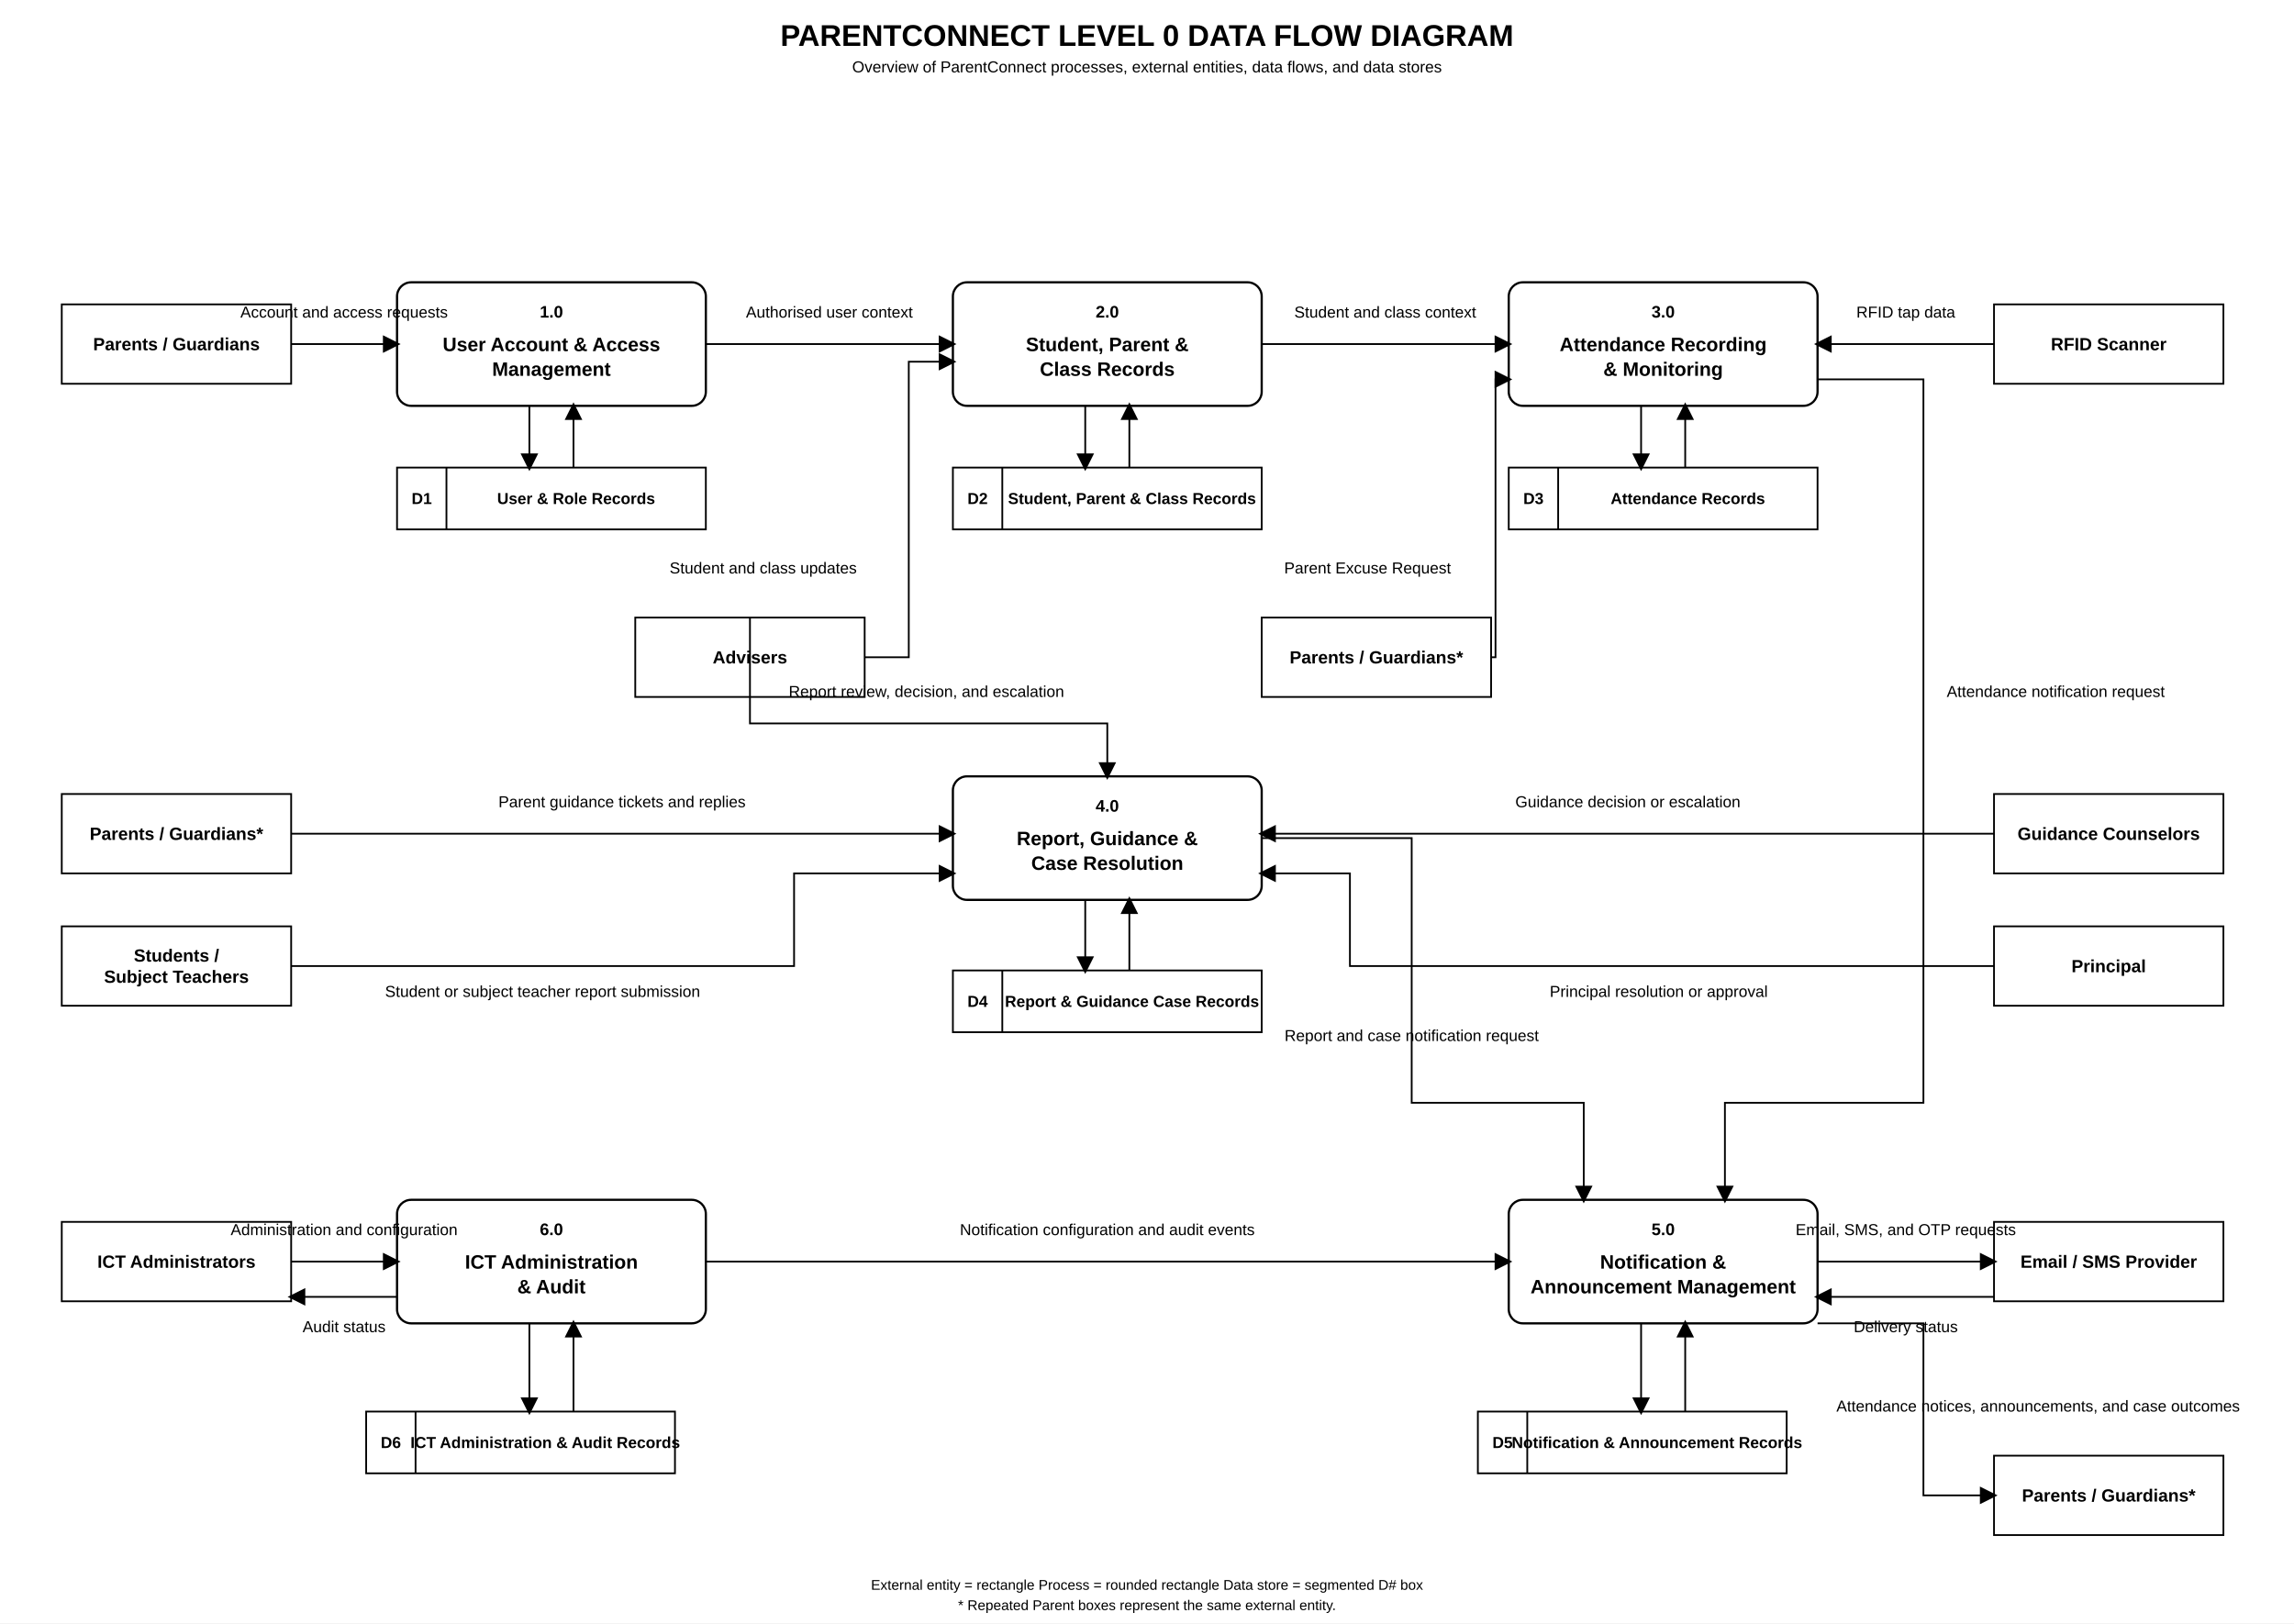
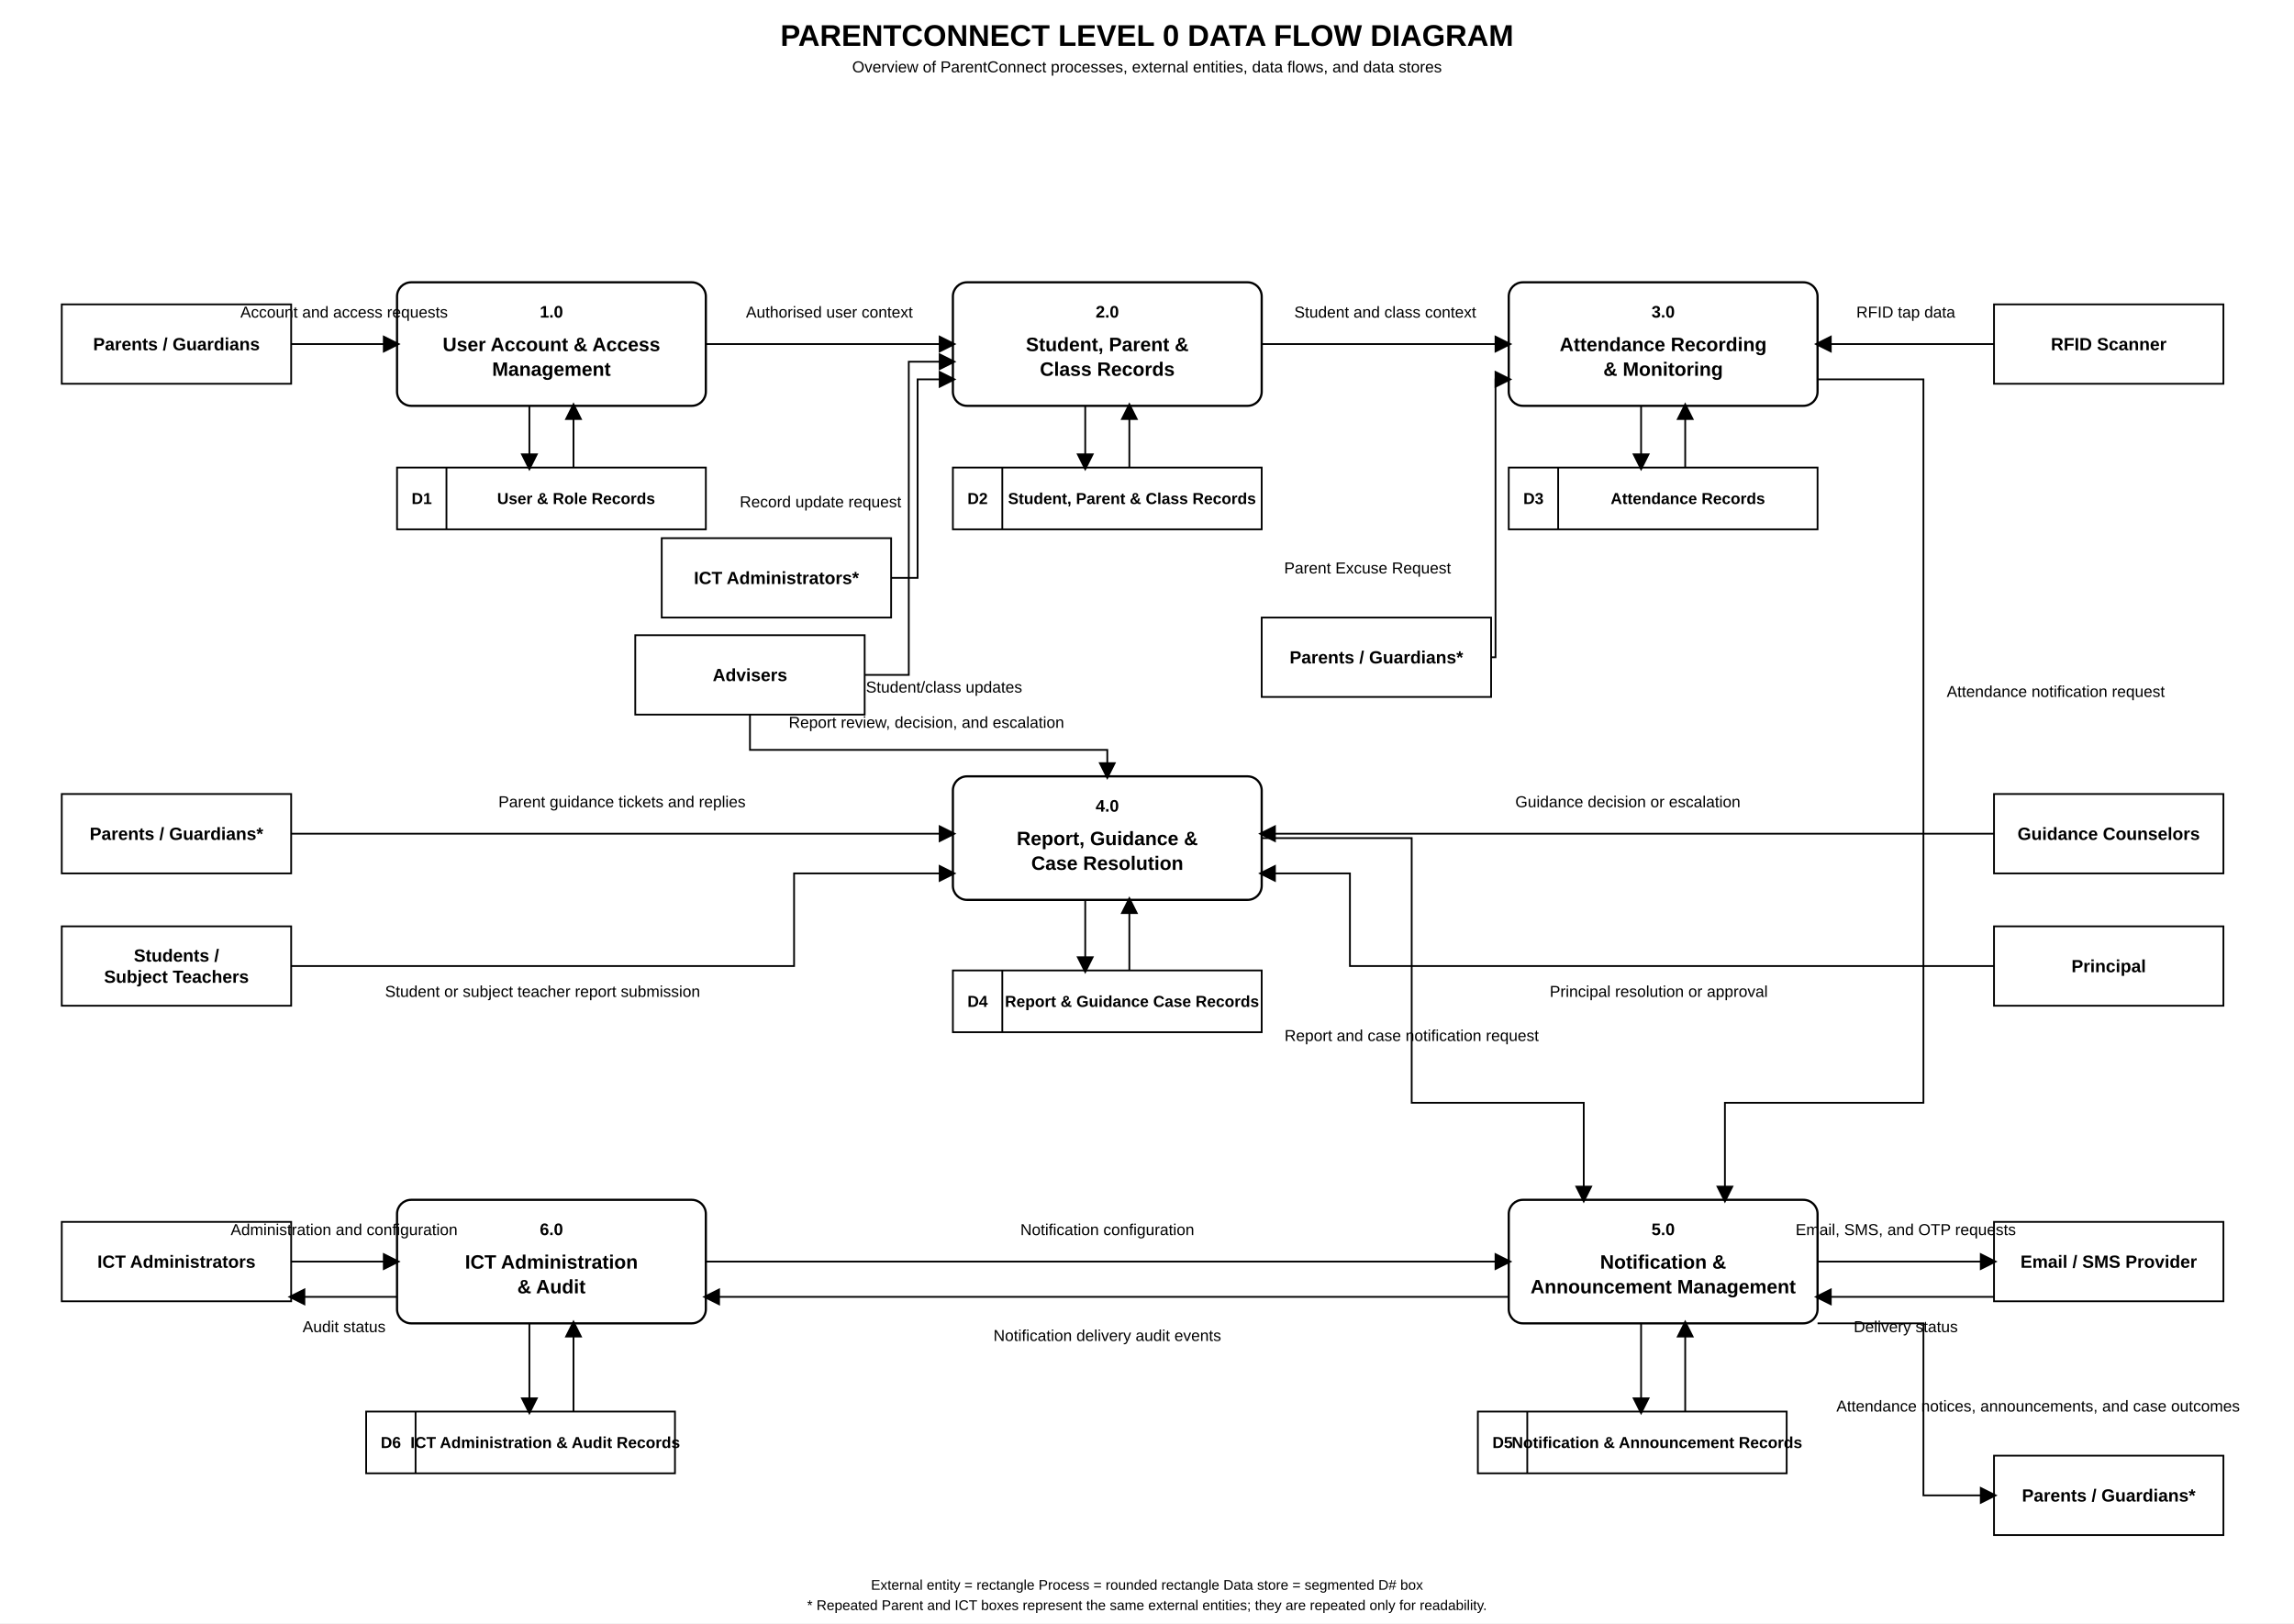
<svg xmlns="http://www.w3.org/2000/svg" width="2600" height="1840" viewBox="0 0 2600 1840">
  <defs>
    <marker id="arrow" markerWidth="10" markerHeight="10" refX="8" refY="5" orient="auto" markerUnits="strokeWidth">
      <path d="M 0 0 L 10 5 L 0 10 z" fill="#000000" />
    </marker>
  </defs>
  <rect width="2600" height="1840" fill="#ffffff" />
  <text x="1300" y="52" text-anchor="middle" font-family="Arial, Helvetica, sans-serif" font-size="34" font-weight="bold" fill="#000000">PARENTCONNECT LEVEL 0 DATA FLOW DIAGRAM</text>
  <text x="1300" y="82" text-anchor="middle" font-family="Arial, Helvetica, sans-serif" font-size="18" font-weight="normal" fill="#000000">Overview of ParentConnect processes, external entities, data flows, and data stores</text>
  <path d="M 330 390 L 450 390" fill="none" stroke="#000000" stroke-width="2" marker-end="url(#arrow)" />
  <path d="M 800 390 L 1080 390" fill="none" stroke="#000000" stroke-width="2" marker-end="url(#arrow)" />
  <path d="M 1430 390 L 1710 390" fill="none" stroke="#000000" stroke-width="2" marker-end="url(#arrow)" />
-   <path d="M 980 745 L 1030 745 L 1030 410 L 1080 410" fill="none" stroke="#000000" stroke-width="2" marker-end="url(#arrow)" />
+   <path d="M 980 765 L 1030 765 L 1030 410 L 1080 410" fill="none" stroke="#000000" stroke-width="2" marker-end="url(#arrow)" />
+   <path d="M 1010 655 L 1040 655 L 1040 430 L 1080 430" fill="none" stroke="#000000" stroke-width="2" marker-end="url(#arrow)" />
  <path d="M 330 945 L 1080 945" fill="none" stroke="#000000" stroke-width="2" marker-end="url(#arrow)" />
  <path d="M 1690 745 L 1695 745 L 1695 430 L 1710 430" fill="none" stroke="#000000" stroke-width="2" marker-end="url(#arrow)" />
  <path d="M 330 1095 L 900 1095 L 900 990 L 1080 990" fill="none" stroke="#000000" stroke-width="2" marker-end="url(#arrow)" />
-   <path d="M 850 700 L 850 820 L 1255 820 L 1255 880" fill="none" stroke="#000000" stroke-width="2" marker-end="url(#arrow)" />
+   <path d="M 850 810 L 850 850 L 1255 850 L 1255 880" fill="none" stroke="#000000" stroke-width="2" marker-end="url(#arrow)" />
  <path d="M 2260 390 L 2060 390" fill="none" stroke="#000000" stroke-width="2" marker-end="url(#arrow)" />
  <path d="M 2060 430 L 2180 430 L 2180 1250 L 1955 1250 L 1955 1360" fill="none" stroke="#000000" stroke-width="2" marker-end="url(#arrow)" />
  <path d="M 2260 945 L 1430 945" fill="none" stroke="#000000" stroke-width="2" marker-end="url(#arrow)" />
  <path d="M 2260 1095 L 1530 1095 L 1530 990 L 1430 990" fill="none" stroke="#000000" stroke-width="2" marker-end="url(#arrow)" />
  <path d="M 1430 950 L 1600 950 L 1600 1250 L 1795 1250 L 1795 1360" fill="none" stroke="#000000" stroke-width="2" marker-end="url(#arrow)" />
  <path d="M 330 1430 L 450 1430" fill="none" stroke="#000000" stroke-width="2" marker-end="url(#arrow)" />
  <path d="M 450 1470 L 330 1470" fill="none" stroke="#000000" stroke-width="2" marker-end="url(#arrow)" />
  <path d="M 800 1430 L 1710 1430" fill="none" stroke="#000000" stroke-width="2" marker-end="url(#arrow)" />
+   <path d="M 1710 1470 L 800 1470" fill="none" stroke="#000000" stroke-width="2" marker-end="url(#arrow)" />
  <path d="M 2060 1430 L 2260 1430" fill="none" stroke="#000000" stroke-width="2" marker-end="url(#arrow)" />
  <path d="M 2260 1470 L 2060 1470" fill="none" stroke="#000000" stroke-width="2" marker-end="url(#arrow)" />
  <path d="M 2060 1500 L 2180 1500 L 2180 1695 L 2260 1695" fill="none" stroke="#000000" stroke-width="2" marker-end="url(#arrow)" />
  <path d="M 600 460 L 600 530" fill="none" stroke="#000000" stroke-width="2" marker-end="url(#arrow)" />
  <path d="M 650 530 L 650 460" fill="none" stroke="#000000" stroke-width="2" marker-end="url(#arrow)" />
  <path d="M 1230 460 L 1230 530" fill="none" stroke="#000000" stroke-width="2" marker-end="url(#arrow)" />
  <path d="M 1280 530 L 1280 460" fill="none" stroke="#000000" stroke-width="2" marker-end="url(#arrow)" />
  <path d="M 1860 460 L 1860 530" fill="none" stroke="#000000" stroke-width="2" marker-end="url(#arrow)" />
  <path d="M 1910 530 L 1910 460" fill="none" stroke="#000000" stroke-width="2" marker-end="url(#arrow)" />
  <path d="M 1230 1020 L 1230 1100" fill="none" stroke="#000000" stroke-width="2" marker-end="url(#arrow)" />
  <path d="M 1280 1100 L 1280 1020" fill="none" stroke="#000000" stroke-width="2" marker-end="url(#arrow)" />
  <path d="M 600 1500 L 600 1600" fill="none" stroke="#000000" stroke-width="2" marker-end="url(#arrow)" />
  <path d="M 650 1600 L 650 1500" fill="none" stroke="#000000" stroke-width="2" marker-end="url(#arrow)" />
  <path d="M 1860 1500 L 1860 1600" fill="none" stroke="#000000" stroke-width="2" marker-end="url(#arrow)" />
  <path d="M 1910 1600 L 1910 1500" fill="none" stroke="#000000" stroke-width="2" marker-end="url(#arrow)" />
  <rect x="70" y="345" width="260" height="90" fill="none" stroke="#000000" stroke-width="2" />
  <text x="200" y="397" text-anchor="middle" font-family="Arial, Helvetica, sans-serif" font-size="20" font-weight="bold" fill="#000000">Parents / Guardians</text>
-   <rect x="720" y="700" width="260" height="90" fill="none" stroke="#000000" stroke-width="2" />
-   <text x="850" y="752" text-anchor="middle" font-family="Arial, Helvetica, sans-serif" font-size="20" font-weight="bold" fill="#000000">Advisers</text>
+   <rect x="720" y="720" width="260" height="90" fill="none" stroke="#000000" stroke-width="2" />
+   <text x="850" y="772" text-anchor="middle" font-family="Arial, Helvetica, sans-serif" font-size="20" font-weight="bold" fill="#000000">Advisers</text>
  <rect x="1430" y="700" width="260" height="90" fill="none" stroke="#000000" stroke-width="2" />
  <text x="1560" y="752" text-anchor="middle" font-family="Arial, Helvetica, sans-serif" font-size="20" font-weight="bold" fill="#000000">Parents / Guardians*</text>
  <rect x="70" y="900" width="260" height="90" fill="none" stroke="#000000" stroke-width="2" />
  <text x="200" y="952" text-anchor="middle" font-family="Arial, Helvetica, sans-serif" font-size="20" font-weight="bold" fill="#000000">Parents / Guardians*</text>
  <rect x="70" y="1050" width="260" height="90" fill="none" stroke="#000000" stroke-width="2" />
  <text x="200" y="1090" text-anchor="middle" font-family="Arial, Helvetica, sans-serif" font-size="20" font-weight="bold" fill="#000000">Students /</text>
  <text x="200" y="1114" text-anchor="middle" font-family="Arial, Helvetica, sans-serif" font-size="20" font-weight="bold" fill="#000000">Subject Teachers</text>
+   <rect x="750" y="610" width="260" height="90" fill="none" stroke="#000000" stroke-width="2" />
+   <text x="880" y="662" text-anchor="middle" font-family="Arial, Helvetica, sans-serif" font-size="20" font-weight="bold" fill="#000000">ICT Administrators*</text>
  <rect x="2260" y="900" width="260" height="90" fill="none" stroke="#000000" stroke-width="2" />
  <text x="2390" y="952" text-anchor="middle" font-family="Arial, Helvetica, sans-serif" font-size="20" font-weight="bold" fill="#000000">Guidance Counselors</text>
  <rect x="2260" y="1050" width="260" height="90" fill="none" stroke="#000000" stroke-width="2" />
  <text x="2390" y="1102" text-anchor="middle" font-family="Arial, Helvetica, sans-serif" font-size="20" font-weight="bold" fill="#000000">Principal</text>
  <rect x="70" y="1385" width="260" height="90" fill="none" stroke="#000000" stroke-width="2" />
  <text x="200" y="1437" text-anchor="middle" font-family="Arial, Helvetica, sans-serif" font-size="20" font-weight="bold" fill="#000000">ICT Administrators</text>
  <rect x="2260" y="345" width="260" height="90" fill="none" stroke="#000000" stroke-width="2" />
  <text x="2390" y="397" text-anchor="middle" font-family="Arial, Helvetica, sans-serif" font-size="20" font-weight="bold" fill="#000000">RFID Scanner</text>
  <rect x="2260" y="1385" width="260" height="90" fill="none" stroke="#000000" stroke-width="2" />
  <text x="2390" y="1437" text-anchor="middle" font-family="Arial, Helvetica, sans-serif" font-size="20" font-weight="bold" fill="#000000">Email / SMS Provider</text>
  <rect x="2260" y="1650" width="260" height="90" fill="none" stroke="#000000" stroke-width="2" />
  <text x="2390" y="1702" text-anchor="middle" font-family="Arial, Helvetica, sans-serif" font-size="20" font-weight="bold" fill="#000000">Parents / Guardians*</text>
  <rect x="450" y="320" width="350" height="140" rx="16" ry="16" fill="none" stroke="#000000" stroke-width="2.5" />
  <text x="625" y="360" text-anchor="middle" font-family="Arial, Helvetica, sans-serif" font-size="19" font-weight="bold" fill="#000000">1.0</text>
  <text x="625" y="398" text-anchor="middle" font-family="Arial, Helvetica, sans-serif" font-size="22" font-weight="bold" fill="#000000">User Account &amp; Access</text>
  <text x="625" y="426" text-anchor="middle" font-family="Arial, Helvetica, sans-serif" font-size="22" font-weight="bold" fill="#000000">Management</text>
  <rect x="1080" y="320" width="350" height="140" rx="16" ry="16" fill="none" stroke="#000000" stroke-width="2.5" />
  <text x="1255" y="360" text-anchor="middle" font-family="Arial, Helvetica, sans-serif" font-size="19" font-weight="bold" fill="#000000">2.0</text>
  <text x="1255" y="398" text-anchor="middle" font-family="Arial, Helvetica, sans-serif" font-size="22" font-weight="bold" fill="#000000">Student, Parent &amp;</text>
  <text x="1255" y="426" text-anchor="middle" font-family="Arial, Helvetica, sans-serif" font-size="22" font-weight="bold" fill="#000000">Class Records</text>
  <rect x="1710" y="320" width="350" height="140" rx="16" ry="16" fill="none" stroke="#000000" stroke-width="2.5" />
  <text x="1885" y="360" text-anchor="middle" font-family="Arial, Helvetica, sans-serif" font-size="19" font-weight="bold" fill="#000000">3.0</text>
  <text x="1885" y="398" text-anchor="middle" font-family="Arial, Helvetica, sans-serif" font-size="22" font-weight="bold" fill="#000000">Attendance Recording</text>
  <text x="1885" y="426" text-anchor="middle" font-family="Arial, Helvetica, sans-serif" font-size="22" font-weight="bold" fill="#000000">&amp; Monitoring</text>
  <rect x="1080" y="880" width="350" height="140" rx="16" ry="16" fill="none" stroke="#000000" stroke-width="2.5" />
  <text x="1255" y="920" text-anchor="middle" font-family="Arial, Helvetica, sans-serif" font-size="19" font-weight="bold" fill="#000000">4.0</text>
  <text x="1255" y="958" text-anchor="middle" font-family="Arial, Helvetica, sans-serif" font-size="22" font-weight="bold" fill="#000000">Report, Guidance &amp;</text>
  <text x="1255" y="986" text-anchor="middle" font-family="Arial, Helvetica, sans-serif" font-size="22" font-weight="bold" fill="#000000">Case Resolution</text>
  <rect x="450" y="1360" width="350" height="140" rx="16" ry="16" fill="none" stroke="#000000" stroke-width="2.5" />
  <text x="625" y="1400" text-anchor="middle" font-family="Arial, Helvetica, sans-serif" font-size="19" font-weight="bold" fill="#000000">6.0</text>
  <text x="625" y="1438" text-anchor="middle" font-family="Arial, Helvetica, sans-serif" font-size="22" font-weight="bold" fill="#000000">ICT Administration</text>
  <text x="625" y="1466" text-anchor="middle" font-family="Arial, Helvetica, sans-serif" font-size="22" font-weight="bold" fill="#000000">&amp; Audit</text>
  <rect x="1710" y="1360" width="350" height="140" rx="16" ry="16" fill="none" stroke="#000000" stroke-width="2.5" />
  <text x="1885" y="1400" text-anchor="middle" font-family="Arial, Helvetica, sans-serif" font-size="19" font-weight="bold" fill="#000000">5.0</text>
  <text x="1885" y="1438" text-anchor="middle" font-family="Arial, Helvetica, sans-serif" font-size="22" font-weight="bold" fill="#000000">Notification &amp;</text>
  <text x="1885" y="1466" text-anchor="middle" font-family="Arial, Helvetica, sans-serif" font-size="22" font-weight="bold" fill="#000000">Announcement Management</text>
  <rect x="450" y="530" width="350" height="70" fill="none" stroke="#000000" stroke-width="2" />
  <line x1="506" y1="530" x2="506" y2="600" stroke="#000000" stroke-width="2" />
  <text x="478" y="571.3" text-anchor="middle" font-family="Arial, Helvetica, sans-serif" font-size="18" font-weight="bold" fill="#000000">D1</text>
  <text x="653" y="571.3" text-anchor="middle" font-family="Arial, Helvetica, sans-serif" font-size="18" font-weight="bold" fill="#000000">User &amp; Role Records</text>
  <rect x="1080" y="530" width="350" height="70" fill="none" stroke="#000000" stroke-width="2" />
  <line x1="1136" y1="530" x2="1136" y2="600" stroke="#000000" stroke-width="2" />
  <text x="1108" y="571.3" text-anchor="middle" font-family="Arial, Helvetica, sans-serif" font-size="18" font-weight="bold" fill="#000000">D2</text>
  <text x="1283" y="571.3" text-anchor="middle" font-family="Arial, Helvetica, sans-serif" font-size="18" font-weight="bold" fill="#000000">Student, Parent &amp; Class Records</text>
  <rect x="1710" y="530" width="350" height="70" fill="none" stroke="#000000" stroke-width="2" />
  <line x1="1766" y1="530" x2="1766" y2="600" stroke="#000000" stroke-width="2" />
  <text x="1738" y="571.3" text-anchor="middle" font-family="Arial, Helvetica, sans-serif" font-size="18" font-weight="bold" fill="#000000">D3</text>
  <text x="1913" y="571.3" text-anchor="middle" font-family="Arial, Helvetica, sans-serif" font-size="18" font-weight="bold" fill="#000000">Attendance Records</text>
  <rect x="1080" y="1100" width="350" height="70" fill="none" stroke="#000000" stroke-width="2" />
  <line x1="1136" y1="1100" x2="1136" y2="1170" stroke="#000000" stroke-width="2" />
  <text x="1108" y="1141.3" text-anchor="middle" font-family="Arial, Helvetica, sans-serif" font-size="18" font-weight="bold" fill="#000000">D4</text>
  <text x="1283" y="1141.3" text-anchor="middle" font-family="Arial, Helvetica, sans-serif" font-size="18" font-weight="bold" fill="#000000">Report &amp; Guidance Case Records</text>
  <rect x="415" y="1600" width="350" height="70" fill="none" stroke="#000000" stroke-width="2" />
  <line x1="471" y1="1600" x2="471" y2="1670" stroke="#000000" stroke-width="2" />
  <text x="443" y="1641.3" text-anchor="middle" font-family="Arial, Helvetica, sans-serif" font-size="18" font-weight="bold" fill="#000000">D6</text>
  <text x="618" y="1641.3" text-anchor="middle" font-family="Arial, Helvetica, sans-serif" font-size="18" font-weight="bold" fill="#000000">ICT Administration &amp; Audit Records</text>
  <rect x="1675" y="1600" width="350" height="70" fill="none" stroke="#000000" stroke-width="2" />
  <line x1="1731" y1="1600" x2="1731" y2="1670" stroke="#000000" stroke-width="2" />
  <text x="1703" y="1641.3" text-anchor="middle" font-family="Arial, Helvetica, sans-serif" font-size="18" font-weight="bold" fill="#000000">D5</text>
  <text x="1878" y="1641.3" text-anchor="middle" font-family="Arial, Helvetica, sans-serif" font-size="18" font-weight="bold" fill="#000000">Notification &amp; Announcement Records</text>
  <text x="390" y="360" text-anchor="middle" font-family="Arial, Helvetica, sans-serif" font-size="18" font-weight="normal" fill="#000000">Account and access requests</text>
  <text x="940" y="360" text-anchor="middle" font-family="Arial, Helvetica, sans-serif" font-size="18" font-weight="normal" fill="#000000">Authorised user context</text>
  <text x="1570" y="360" text-anchor="middle" font-family="Arial, Helvetica, sans-serif" font-size="18" font-weight="normal" fill="#000000">Student and class context</text>
-   <text x="865" y="650" text-anchor="middle" font-family="Arial, Helvetica, sans-serif" font-size="18" font-weight="normal" fill="#000000">Student and class updates</text>
+   <text x="1070" y="785" text-anchor="middle" font-family="Arial, Helvetica, sans-serif" font-size="18" font-weight="normal" fill="#000000">Student/class updates</text>
+   <text x="930" y="575" text-anchor="middle" font-family="Arial, Helvetica, sans-serif" font-size="18" font-weight="normal" fill="#000000">Record update request</text>
  <text x="705" y="915" text-anchor="middle" font-family="Arial, Helvetica, sans-serif" font-size="18" font-weight="normal" fill="#000000">Parent guidance tickets and replies</text>
  <text x="1550" y="650" text-anchor="middle" font-family="Arial, Helvetica, sans-serif" font-size="18" font-weight="normal" fill="#000000">Parent Excuse Request</text>
  <text x="615" y="1130" text-anchor="middle" font-family="Arial, Helvetica, sans-serif" font-size="18" font-weight="normal" fill="#000000">Student or subject teacher report submission</text>
-   <text x="1050" y="790" text-anchor="middle" font-family="Arial, Helvetica, sans-serif" font-size="18" font-weight="normal" fill="#000000">Report review, decision, and escalation</text>
+   <text x="1050" y="825" text-anchor="middle" font-family="Arial, Helvetica, sans-serif" font-size="18" font-weight="normal" fill="#000000">Report review, decision, and escalation</text>
  <text x="2160" y="360" text-anchor="middle" font-family="Arial, Helvetica, sans-serif" font-size="18" font-weight="normal" fill="#000000">RFID tap data</text>
  <text x="2330" y="790" text-anchor="middle" font-family="Arial, Helvetica, sans-serif" font-size="18" font-weight="normal" fill="#000000">Attendance notification request</text>
  <text x="1845" y="915" text-anchor="middle" font-family="Arial, Helvetica, sans-serif" font-size="18" font-weight="normal" fill="#000000">Guidance decision or escalation</text>
  <text x="1880" y="1130" text-anchor="middle" font-family="Arial, Helvetica, sans-serif" font-size="18" font-weight="normal" fill="#000000">Principal resolution or approval</text>
  <text x="1600" y="1180" text-anchor="middle" font-family="Arial, Helvetica, sans-serif" font-size="18" font-weight="normal" fill="#000000">Report and case notification request</text>
  <text x="390" y="1400" text-anchor="middle" font-family="Arial, Helvetica, sans-serif" font-size="18" font-weight="normal" fill="#000000">Administration and configuration</text>
  <text x="390" y="1510" text-anchor="middle" font-family="Arial, Helvetica, sans-serif" font-size="18" font-weight="normal" fill="#000000">Audit status</text>
-   <text x="1255" y="1400" text-anchor="middle" font-family="Arial, Helvetica, sans-serif" font-size="18" font-weight="normal" fill="#000000">Notification configuration and audit events</text>
+   <text x="1255" y="1400" text-anchor="middle" font-family="Arial, Helvetica, sans-serif" font-size="18" font-weight="normal" fill="#000000">Notification configuration</text>
+   <text x="1255" y="1520" text-anchor="middle" font-family="Arial, Helvetica, sans-serif" font-size="18" font-weight="normal" fill="#000000">Notification delivery audit events</text>
  <text x="2160" y="1400" text-anchor="middle" font-family="Arial, Helvetica, sans-serif" font-size="18" font-weight="normal" fill="#000000">Email, SMS, and OTP requests</text>
  <text x="2160" y="1510" text-anchor="middle" font-family="Arial, Helvetica, sans-serif" font-size="18" font-weight="normal" fill="#000000">Delivery status</text>
  <text x="2310" y="1600" text-anchor="middle" font-family="Arial, Helvetica, sans-serif" font-size="18" font-weight="normal" fill="#000000">Attendance notices, announcements, and case outcomes</text>
  <text x="0" y="0" text-anchor="middle" font-family="Arial, Helvetica, sans-serif" font-size="18" font-weight="normal" fill="#000000" />
  <text x="0" y="0" text-anchor="middle" font-family="Arial, Helvetica, sans-serif" font-size="18" font-weight="normal" fill="#000000" />
  <text x="0" y="0" text-anchor="middle" font-family="Arial, Helvetica, sans-serif" font-size="18" font-weight="normal" fill="#000000" />
  <text x="0" y="0" text-anchor="middle" font-family="Arial, Helvetica, sans-serif" font-size="18" font-weight="normal" fill="#000000" />
  <text x="0" y="0" text-anchor="middle" font-family="Arial, Helvetica, sans-serif" font-size="18" font-weight="normal" fill="#000000" />
  <text x="0" y="0" text-anchor="middle" font-family="Arial, Helvetica, sans-serif" font-size="18" font-weight="normal" fill="#000000" />
  <text x="0" y="0" text-anchor="middle" font-family="Arial, Helvetica, sans-serif" font-size="18" font-weight="normal" fill="#000000" />
  <text x="0" y="0" text-anchor="middle" font-family="Arial, Helvetica, sans-serif" font-size="18" font-weight="normal" fill="#000000" />
  <text x="0" y="0" text-anchor="middle" font-family="Arial, Helvetica, sans-serif" font-size="18" font-weight="normal" fill="#000000" />
  <text x="0" y="0" text-anchor="middle" font-family="Arial, Helvetica, sans-serif" font-size="18" font-weight="normal" fill="#000000" />
  <text x="0" y="0" text-anchor="middle" font-family="Arial, Helvetica, sans-serif" font-size="18" font-weight="normal" fill="#000000" />
  <text x="0" y="0" text-anchor="middle" font-family="Arial, Helvetica, sans-serif" font-size="18" font-weight="normal" fill="#000000" />
  <text x="1300" y="1802" text-anchor="middle" font-family="Arial, Helvetica, sans-serif" font-size="16" font-weight="normal" fill="#000000">External entity = rectangle     Process = rounded rectangle     Data store = segmented D# box</text>
-   <text x="1300" y="1825" text-anchor="middle" font-family="Arial, Helvetica, sans-serif" font-size="16" font-weight="normal" fill="#000000">* Repeated Parent boxes represent the same external entity.</text>
+   <text x="1300" y="1825" text-anchor="middle" font-family="Arial, Helvetica, sans-serif" font-size="16" font-weight="normal" fill="#000000">* Repeated Parent and ICT boxes represent the same external entities; they are repeated only for readability.</text>
</svg>
